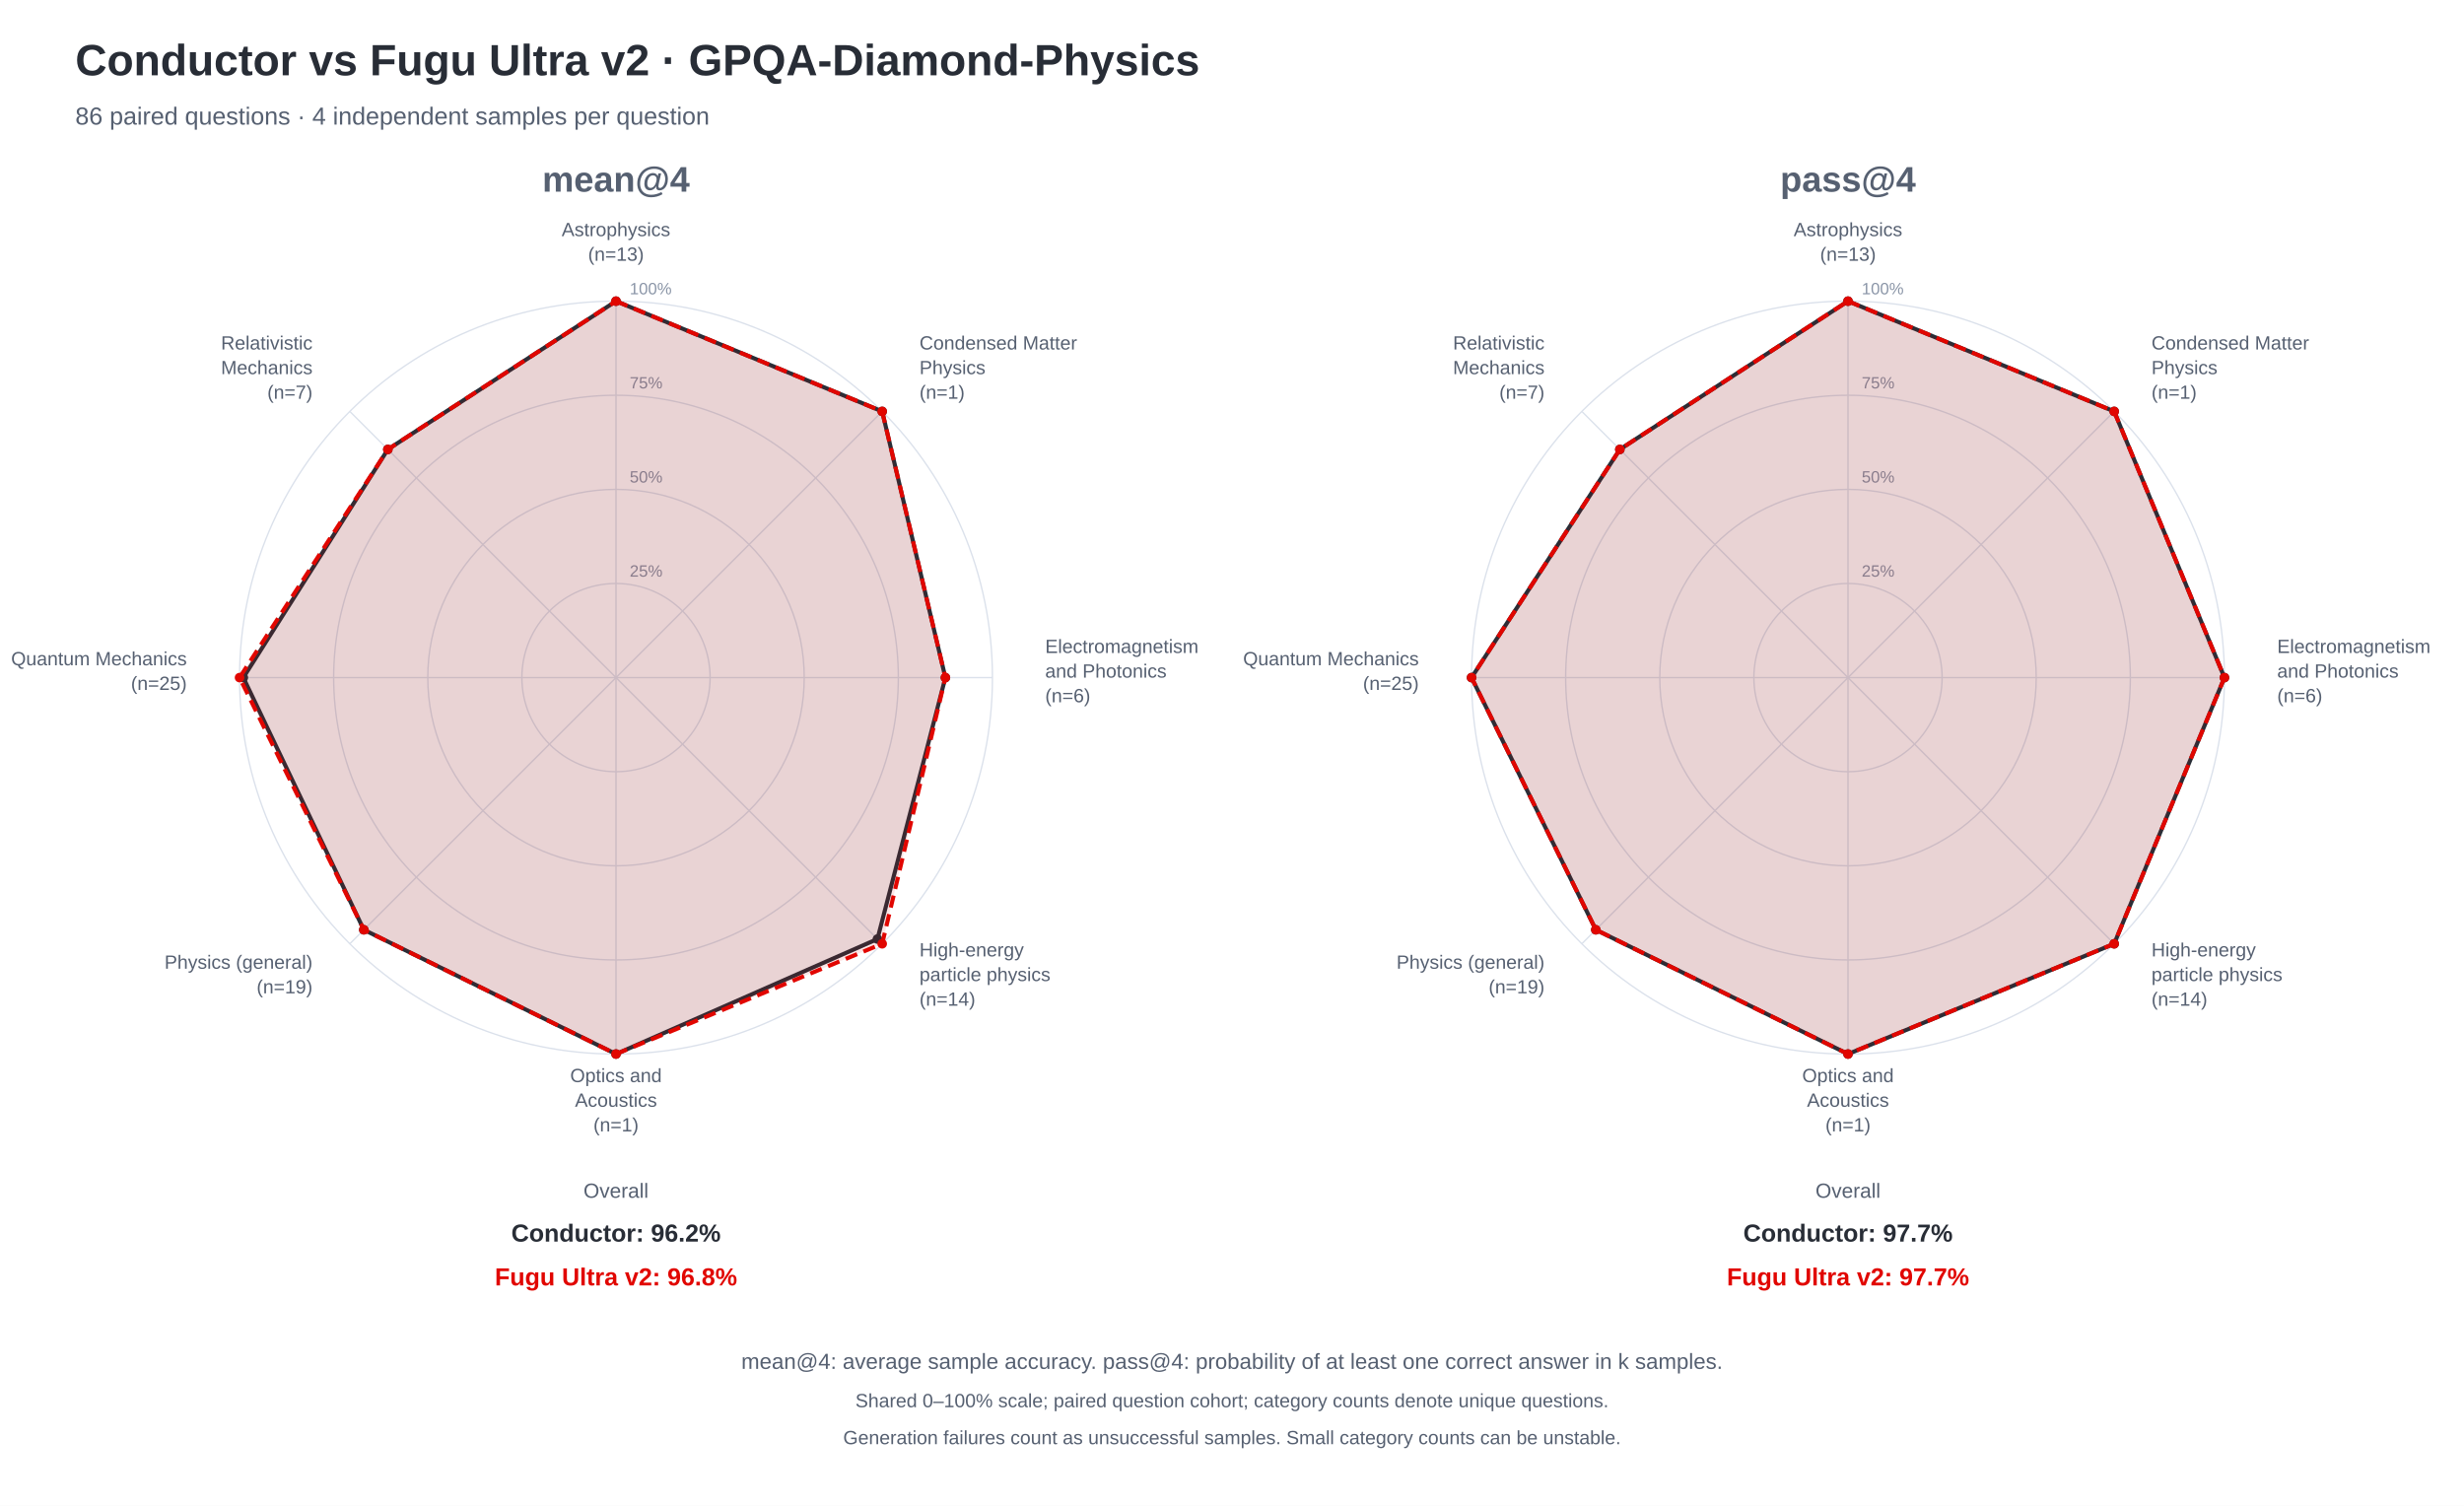
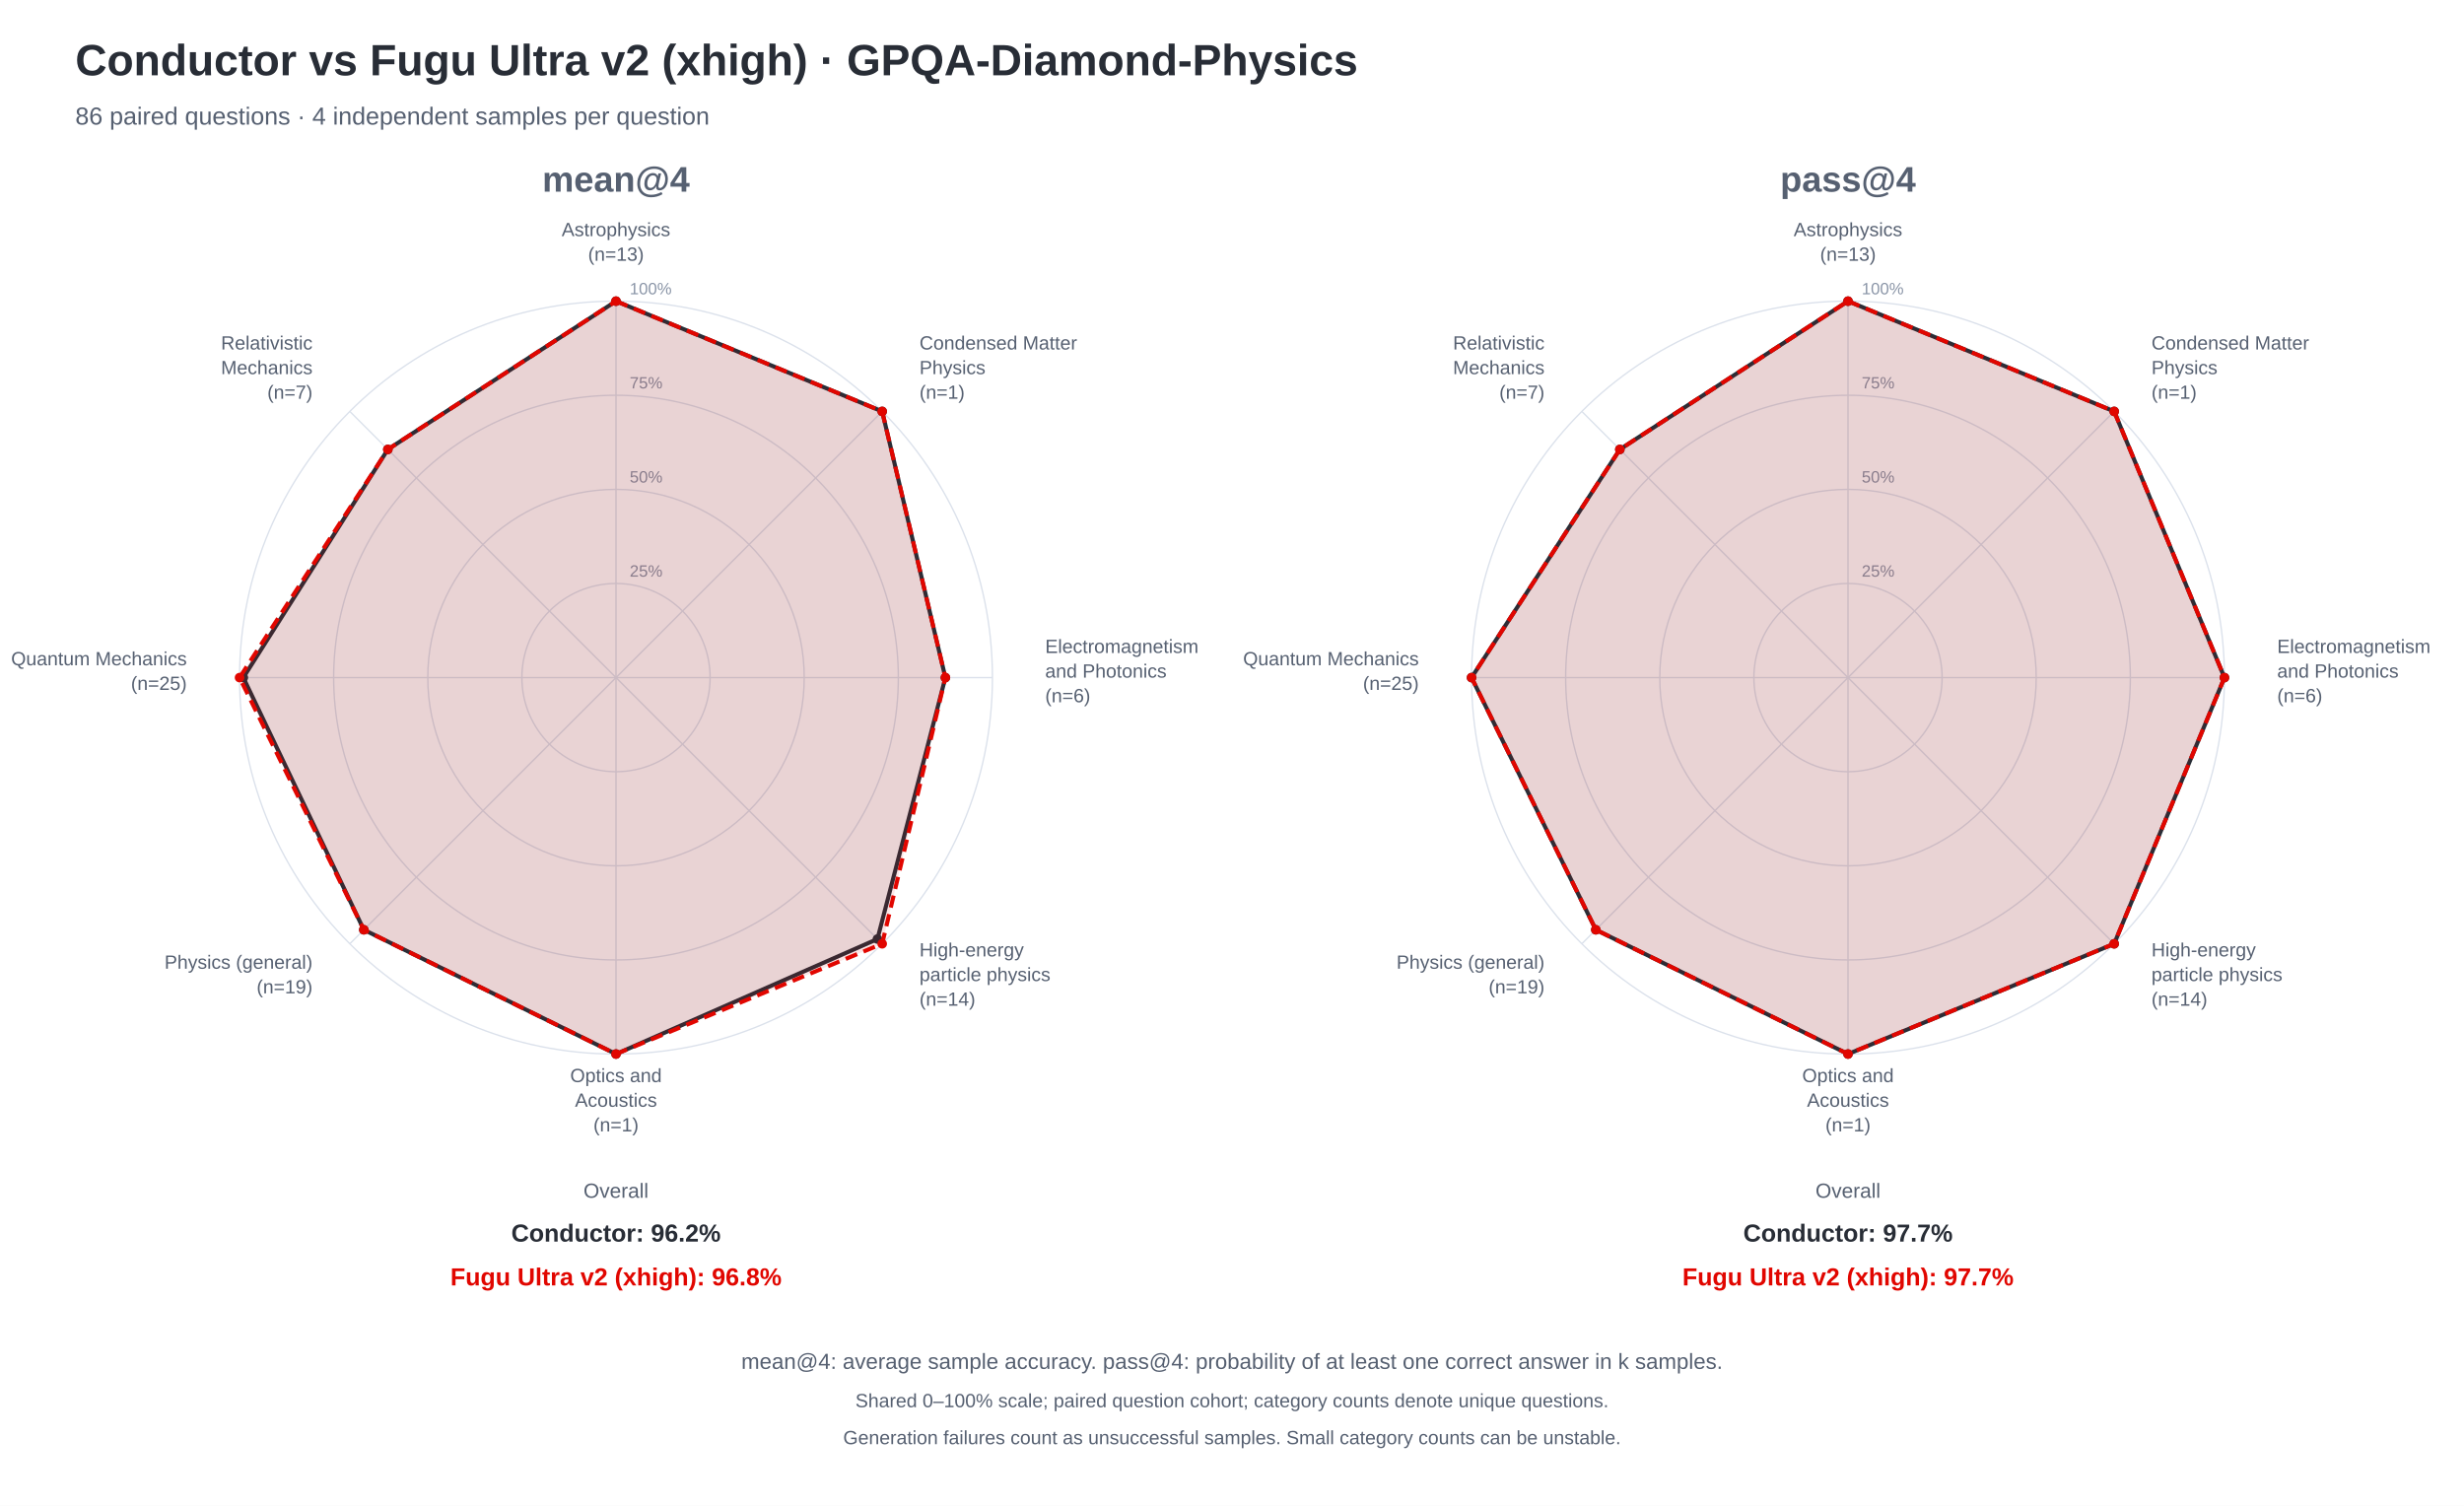
<svg xmlns="http://www.w3.org/2000/svg" width="1800" height="1100" viewBox="0 0 1800 1100" role="img">
  <rect width="1800" height="1100" fill="white" />
  <g font-family="Arial, sans-serif" fill="#282d36">
-     <text x="55" y="55" text-anchor="start" font-size="32" fill="#282d36" font-weight="bold">Conductor vs Fugu Ultra v2 · GPQA-Diamond-Physics</text>
+     <text x="55" y="55" text-anchor="start" font-size="32" fill="#282d36" font-weight="bold">Conductor vs Fugu Ultra v2 (xhigh) · GPQA-Diamond-Physics</text>
    <text x="55" y="91" text-anchor="start" font-size="18" fill="#566071" font-weight="normal">86 paired questions · 4 independent samples per question</text>
    <text x="450" y="140" text-anchor="middle" font-size="26" fill="#566071" font-weight="bold">mean@4</text>
    <circle cx="450" cy="495" r="68.75" fill="none" stroke="#dbe1eb" />
    <text x="460" y="421.25" text-anchor="start" font-size="12" fill="#8994a6" font-weight="normal">25%</text>
    <circle cx="450" cy="495" r="137.5" fill="none" stroke="#dbe1eb" />
    <text x="460" y="352.5" text-anchor="start" font-size="12" fill="#8994a6" font-weight="normal">50%</text>
    <circle cx="450" cy="495" r="206.25" fill="none" stroke="#dbe1eb" />
    <text x="460" y="283.75" text-anchor="start" font-size="12" fill="#8994a6" font-weight="normal">75%</text>
    <circle cx="450" cy="495" r="275" fill="none" stroke="#dbe1eb" />
    <text x="460" y="215" text-anchor="start" font-size="12" fill="#8994a6" font-weight="normal">100%</text>
    <path d="M 450 495 L 450.0 220.0" stroke="#dbe1eb" />
    <text x="450.0" y="172.5" text-anchor="middle" font-size="14" fill="#566071" font-weight="normal">Astrophysics</text>
    <text x="450.0" y="190.5" text-anchor="middle" font-size="14" fill="#566071" font-weight="normal">(n=13)</text>
    <path d="M 450 495 L 644.454 300.546" stroke="#dbe1eb" />
    <text x="671.678" y="255.322" text-anchor="start" font-size="14" fill="#566071" font-weight="normal">Condensed Matter</text>
    <text x="671.678" y="273.322" text-anchor="start" font-size="14" fill="#566071" font-weight="normal">Physics</text>
    <text x="671.678" y="291.322" text-anchor="start" font-size="14" fill="#566071" font-weight="normal">(n=1)</text>
    <path d="M 450 495 L 725.0 495.0" stroke="#dbe1eb" />
    <text x="763.5" y="477.0" text-anchor="start" font-size="14" fill="#566071" font-weight="normal">Electromagnetism</text>
    <text x="763.5" y="495.0" text-anchor="start" font-size="14" fill="#566071" font-weight="normal">and Photonics</text>
    <text x="763.5" y="513.0" text-anchor="start" font-size="14" fill="#566071" font-weight="normal">(n=6)</text>
    <path d="M 450 495 L 644.454 689.454" stroke="#dbe1eb" />
    <text x="671.678" y="698.678" text-anchor="start" font-size="14" fill="#566071" font-weight="normal">High-energy</text>
    <text x="671.678" y="716.678" text-anchor="start" font-size="14" fill="#566071" font-weight="normal">particle physics</text>
    <text x="671.678" y="734.678" text-anchor="start" font-size="14" fill="#566071" font-weight="normal">(n=14)</text>
    <path d="M 450 495 L 450.0 770.0" stroke="#dbe1eb" />
    <text x="450.0" y="790.5" text-anchor="middle" font-size="14" fill="#566071" font-weight="normal">Optics and</text>
    <text x="450.0" y="808.5" text-anchor="middle" font-size="14" fill="#566071" font-weight="normal">Acoustics</text>
    <text x="450.0" y="826.5" text-anchor="middle" font-size="14" fill="#566071" font-weight="normal">(n=1)</text>
    <path d="M 450 495 L 255.546 689.454" stroke="#dbe1eb" />
    <text x="228.322" y="707.678" text-anchor="end" font-size="14" fill="#566071" font-weight="normal">Physics (general)</text>
    <text x="228.322" y="725.678" text-anchor="end" font-size="14" fill="#566071" font-weight="normal">(n=19)</text>
    <path d="M 450 495 L 175.0 495" stroke="#dbe1eb" />
    <text x="136.5" y="486" text-anchor="end" font-size="14" fill="#566071" font-weight="normal">Quantum Mechanics</text>
    <text x="136.5" y="504" text-anchor="end" font-size="14" fill="#566071" font-weight="normal">(n=25)</text>
    <path d="M 450 495 L 255.546 300.546" stroke="#dbe1eb" />
    <text x="228.322" y="255.322" text-anchor="end" font-size="14" fill="#566071" font-weight="normal">Relativistic</text>
    <text x="228.322" y="273.322" text-anchor="end" font-size="14" fill="#566071" font-weight="normal">Mechanics</text>
    <text x="228.322" y="291.322" text-anchor="end" font-size="14" fill="#566071" font-weight="normal">(n=7)</text>
    <polygon points="450.00,220.00 644.45,300.55 690.62,495.00 640.98,685.98 450.00,770.00 265.78,679.22 177.75,495.00 283.32,328.32" fill="#282d36" fill-opacity="0.10" stroke="#282d36" stroke-width="3" />
    <circle cx="450.0" cy="220.0" r="3.5" fill="#282d36" />
    <circle cx="644.454" cy="300.546" r="3.5" fill="#282d36" />
    <circle cx="690.625" cy="495.0" r="3.5" fill="#282d36" />
    <circle cx="640.982" cy="685.982" r="3.5" fill="#282d36" />
    <circle cx="450.0" cy="770.0" r="3.5" fill="#282d36" />
    <circle cx="265.78" cy="679.22" r="3.5" fill="#282d36" />
    <circle cx="177.75" cy="495" r="3.5" fill="#282d36" />
    <circle cx="283.325" cy="328.325" r="3.5" fill="#282d36" />
    <text x="450" y="907" text-anchor="middle" font-size="18" fill="#282d36" font-weight="bold">Conductor: 96.2%</text>
    <polygon points="450.00,220.00 644.45,300.55 690.62,495.00 644.45,689.45 450.00,770.00 265.78,679.22 175.00,495.00 283.32,328.32" fill="#e10600" fill-opacity="0.10" stroke="#e10600" stroke-width="3" stroke-dasharray="9 5" />
    <circle cx="450.0" cy="220.0" r="3.5" fill="#e10600" />
    <circle cx="644.454" cy="300.546" r="3.5" fill="#e10600" />
    <circle cx="690.625" cy="495.0" r="3.5" fill="#e10600" />
    <circle cx="644.454" cy="689.454" r="3.5" fill="#e10600" />
    <circle cx="450.0" cy="770.0" r="3.5" fill="#e10600" />
    <circle cx="265.78" cy="679.22" r="3.5" fill="#e10600" />
    <circle cx="175.0" cy="495" r="3.5" fill="#e10600" />
    <circle cx="283.325" cy="328.325" r="3.5" fill="#e10600" />
-     <text x="450" y="939" text-anchor="middle" font-size="18" fill="#e10600" font-weight="bold">Fugu Ultra v2: 96.8%</text>
+     <text x="450" y="939" text-anchor="middle" font-size="18" fill="#e10600" font-weight="bold">Fugu Ultra v2 (xhigh): 96.8%</text>
    <text x="450" y="875" text-anchor="middle" font-size="15" fill="#566071" font-weight="normal">Overall</text>
    <text x="1350" y="140" text-anchor="middle" font-size="26" fill="#566071" font-weight="bold">pass@4</text>
    <circle cx="1350" cy="495" r="68.75" fill="none" stroke="#dbe1eb" />
    <text x="1360" y="421.25" text-anchor="start" font-size="12" fill="#8994a6" font-weight="normal">25%</text>
    <circle cx="1350" cy="495" r="137.5" fill="none" stroke="#dbe1eb" />
    <text x="1360" y="352.5" text-anchor="start" font-size="12" fill="#8994a6" font-weight="normal">50%</text>
    <circle cx="1350" cy="495" r="206.25" fill="none" stroke="#dbe1eb" />
    <text x="1360" y="283.75" text-anchor="start" font-size="12" fill="#8994a6" font-weight="normal">75%</text>
    <circle cx="1350" cy="495" r="275" fill="none" stroke="#dbe1eb" />
    <text x="1360" y="215" text-anchor="start" font-size="12" fill="#8994a6" font-weight="normal">100%</text>
    <path d="M 1350 495 L 1350.0 220.0" stroke="#dbe1eb" />
    <text x="1350.0" y="172.5" text-anchor="middle" font-size="14" fill="#566071" font-weight="normal">Astrophysics</text>
    <text x="1350.0" y="190.5" text-anchor="middle" font-size="14" fill="#566071" font-weight="normal">(n=13)</text>
    <path d="M 1350 495 L 1544.454 300.546" stroke="#dbe1eb" />
    <text x="1571.678" y="255.322" text-anchor="start" font-size="14" fill="#566071" font-weight="normal">Condensed Matter</text>
    <text x="1571.678" y="273.322" text-anchor="start" font-size="14" fill="#566071" font-weight="normal">Physics</text>
    <text x="1571.678" y="291.322" text-anchor="start" font-size="14" fill="#566071" font-weight="normal">(n=1)</text>
    <path d="M 1350 495 L 1625.0 495.0" stroke="#dbe1eb" />
    <text x="1663.5" y="477.0" text-anchor="start" font-size="14" fill="#566071" font-weight="normal">Electromagnetism</text>
    <text x="1663.5" y="495.0" text-anchor="start" font-size="14" fill="#566071" font-weight="normal">and Photonics</text>
    <text x="1663.5" y="513.0" text-anchor="start" font-size="14" fill="#566071" font-weight="normal">(n=6)</text>
    <path d="M 1350 495 L 1544.454 689.454" stroke="#dbe1eb" />
    <text x="1571.678" y="698.678" text-anchor="start" font-size="14" fill="#566071" font-weight="normal">High-energy</text>
    <text x="1571.678" y="716.678" text-anchor="start" font-size="14" fill="#566071" font-weight="normal">particle physics</text>
    <text x="1571.678" y="734.678" text-anchor="start" font-size="14" fill="#566071" font-weight="normal">(n=14)</text>
    <path d="M 1350 495 L 1350.0 770.0" stroke="#dbe1eb" />
    <text x="1350.0" y="790.5" text-anchor="middle" font-size="14" fill="#566071" font-weight="normal">Optics and</text>
    <text x="1350.0" y="808.5" text-anchor="middle" font-size="14" fill="#566071" font-weight="normal">Acoustics</text>
    <text x="1350.0" y="826.5" text-anchor="middle" font-size="14" fill="#566071" font-weight="normal">(n=1)</text>
    <path d="M 1350 495 L 1155.546 689.454" stroke="#dbe1eb" />
    <text x="1128.322" y="707.678" text-anchor="end" font-size="14" fill="#566071" font-weight="normal">Physics (general)</text>
    <text x="1128.322" y="725.678" text-anchor="end" font-size="14" fill="#566071" font-weight="normal">(n=19)</text>
    <path d="M 1350 495 L 1075.0 495" stroke="#dbe1eb" />
    <text x="1036.5" y="486" text-anchor="end" font-size="14" fill="#566071" font-weight="normal">Quantum Mechanics</text>
    <text x="1036.5" y="504" text-anchor="end" font-size="14" fill="#566071" font-weight="normal">(n=25)</text>
    <path d="M 1350 495 L 1155.546 300.546" stroke="#dbe1eb" />
    <text x="1128.322" y="255.322" text-anchor="end" font-size="14" fill="#566071" font-weight="normal">Relativistic</text>
    <text x="1128.322" y="273.322" text-anchor="end" font-size="14" fill="#566071" font-weight="normal">Mechanics</text>
    <text x="1128.322" y="291.322" text-anchor="end" font-size="14" fill="#566071" font-weight="normal">(n=7)</text>
    <polygon points="1350.00,220.00 1544.45,300.55 1625.00,495.00 1544.45,689.45 1350.00,770.00 1165.78,679.22 1075.00,495.00 1183.32,328.32" fill="#282d36" fill-opacity="0.10" stroke="#282d36" stroke-width="3" />
    <circle cx="1350.0" cy="220.0" r="3.5" fill="#282d36" />
    <circle cx="1544.454" cy="300.546" r="3.5" fill="#282d36" />
    <circle cx="1625.0" cy="495.0" r="3.5" fill="#282d36" />
    <circle cx="1544.454" cy="689.454" r="3.5" fill="#282d36" />
    <circle cx="1350.0" cy="770.0" r="3.5" fill="#282d36" />
    <circle cx="1165.78" cy="679.22" r="3.5" fill="#282d36" />
    <circle cx="1075.0" cy="495" r="3.5" fill="#282d36" />
    <circle cx="1183.325" cy="328.325" r="3.5" fill="#282d36" />
    <text x="1350" y="907" text-anchor="middle" font-size="18" fill="#282d36" font-weight="bold">Conductor: 97.7%</text>
    <polygon points="1350.00,220.00 1544.45,300.55 1625.00,495.00 1544.45,689.45 1350.00,770.00 1165.78,679.22 1075.00,495.00 1183.32,328.32" fill="#e10600" fill-opacity="0.10" stroke="#e10600" stroke-width="3" stroke-dasharray="9 5" />
    <circle cx="1350.0" cy="220.0" r="3.5" fill="#e10600" />
    <circle cx="1544.454" cy="300.546" r="3.5" fill="#e10600" />
    <circle cx="1625.0" cy="495.0" r="3.5" fill="#e10600" />
    <circle cx="1544.454" cy="689.454" r="3.5" fill="#e10600" />
    <circle cx="1350.0" cy="770.0" r="3.5" fill="#e10600" />
    <circle cx="1165.78" cy="679.22" r="3.5" fill="#e10600" />
    <circle cx="1075.0" cy="495" r="3.5" fill="#e10600" />
    <circle cx="1183.325" cy="328.325" r="3.5" fill="#e10600" />
-     <text x="1350" y="939" text-anchor="middle" font-size="18" fill="#e10600" font-weight="bold">Fugu Ultra v2: 97.7%</text>
+     <text x="1350" y="939" text-anchor="middle" font-size="18" fill="#e10600" font-weight="bold">Fugu Ultra v2 (xhigh): 97.7%</text>
    <text x="1350" y="875" text-anchor="middle" font-size="15" fill="#566071" font-weight="normal">Overall</text>
    <text x="900" y="1000" text-anchor="middle" font-size="16" fill="#566071" font-weight="normal">mean@4: average sample accuracy. pass@4: probability of at least one correct answer in k samples.</text>
    <text x="900" y="1028" text-anchor="middle" font-size="14" fill="#566071" font-weight="normal">Shared 0–100% scale; paired question cohort; category counts denote unique questions.</text>
    <text x="900" y="1055" text-anchor="middle" font-size="14" fill="#566071" font-weight="normal">Generation failures count as unsuccessful samples. Small category counts can be unstable.</text>
  </g>
</svg>
